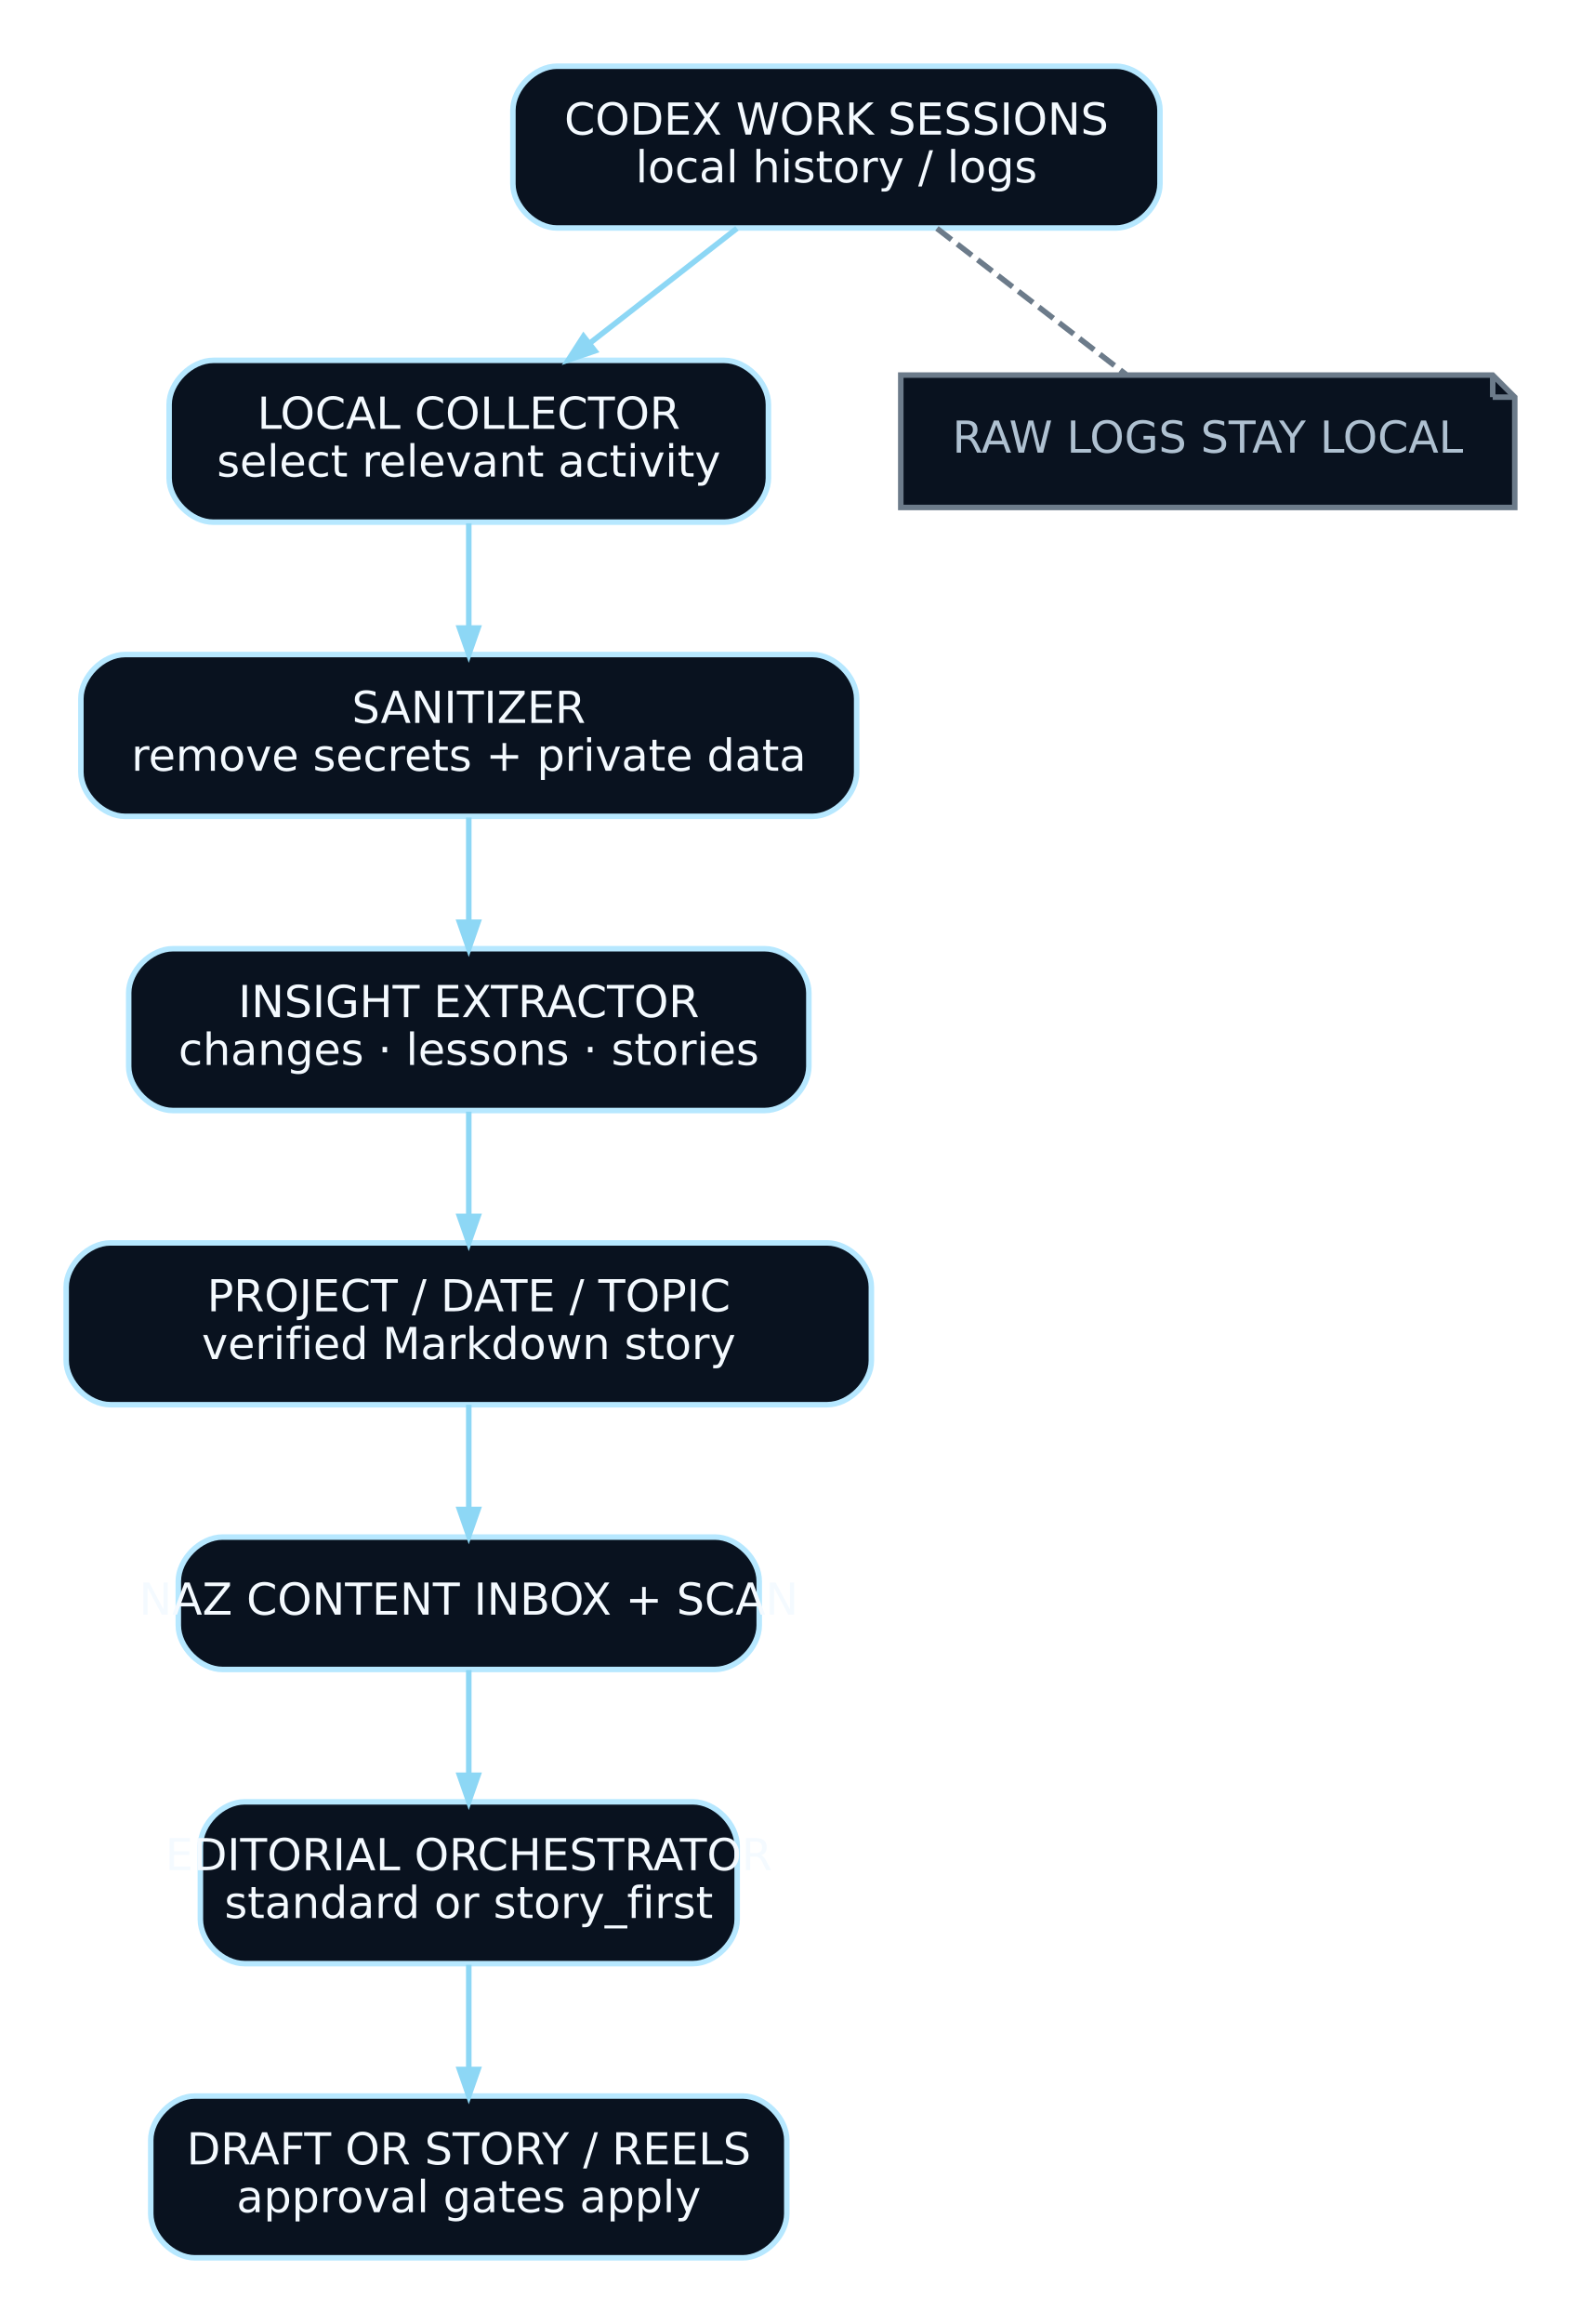
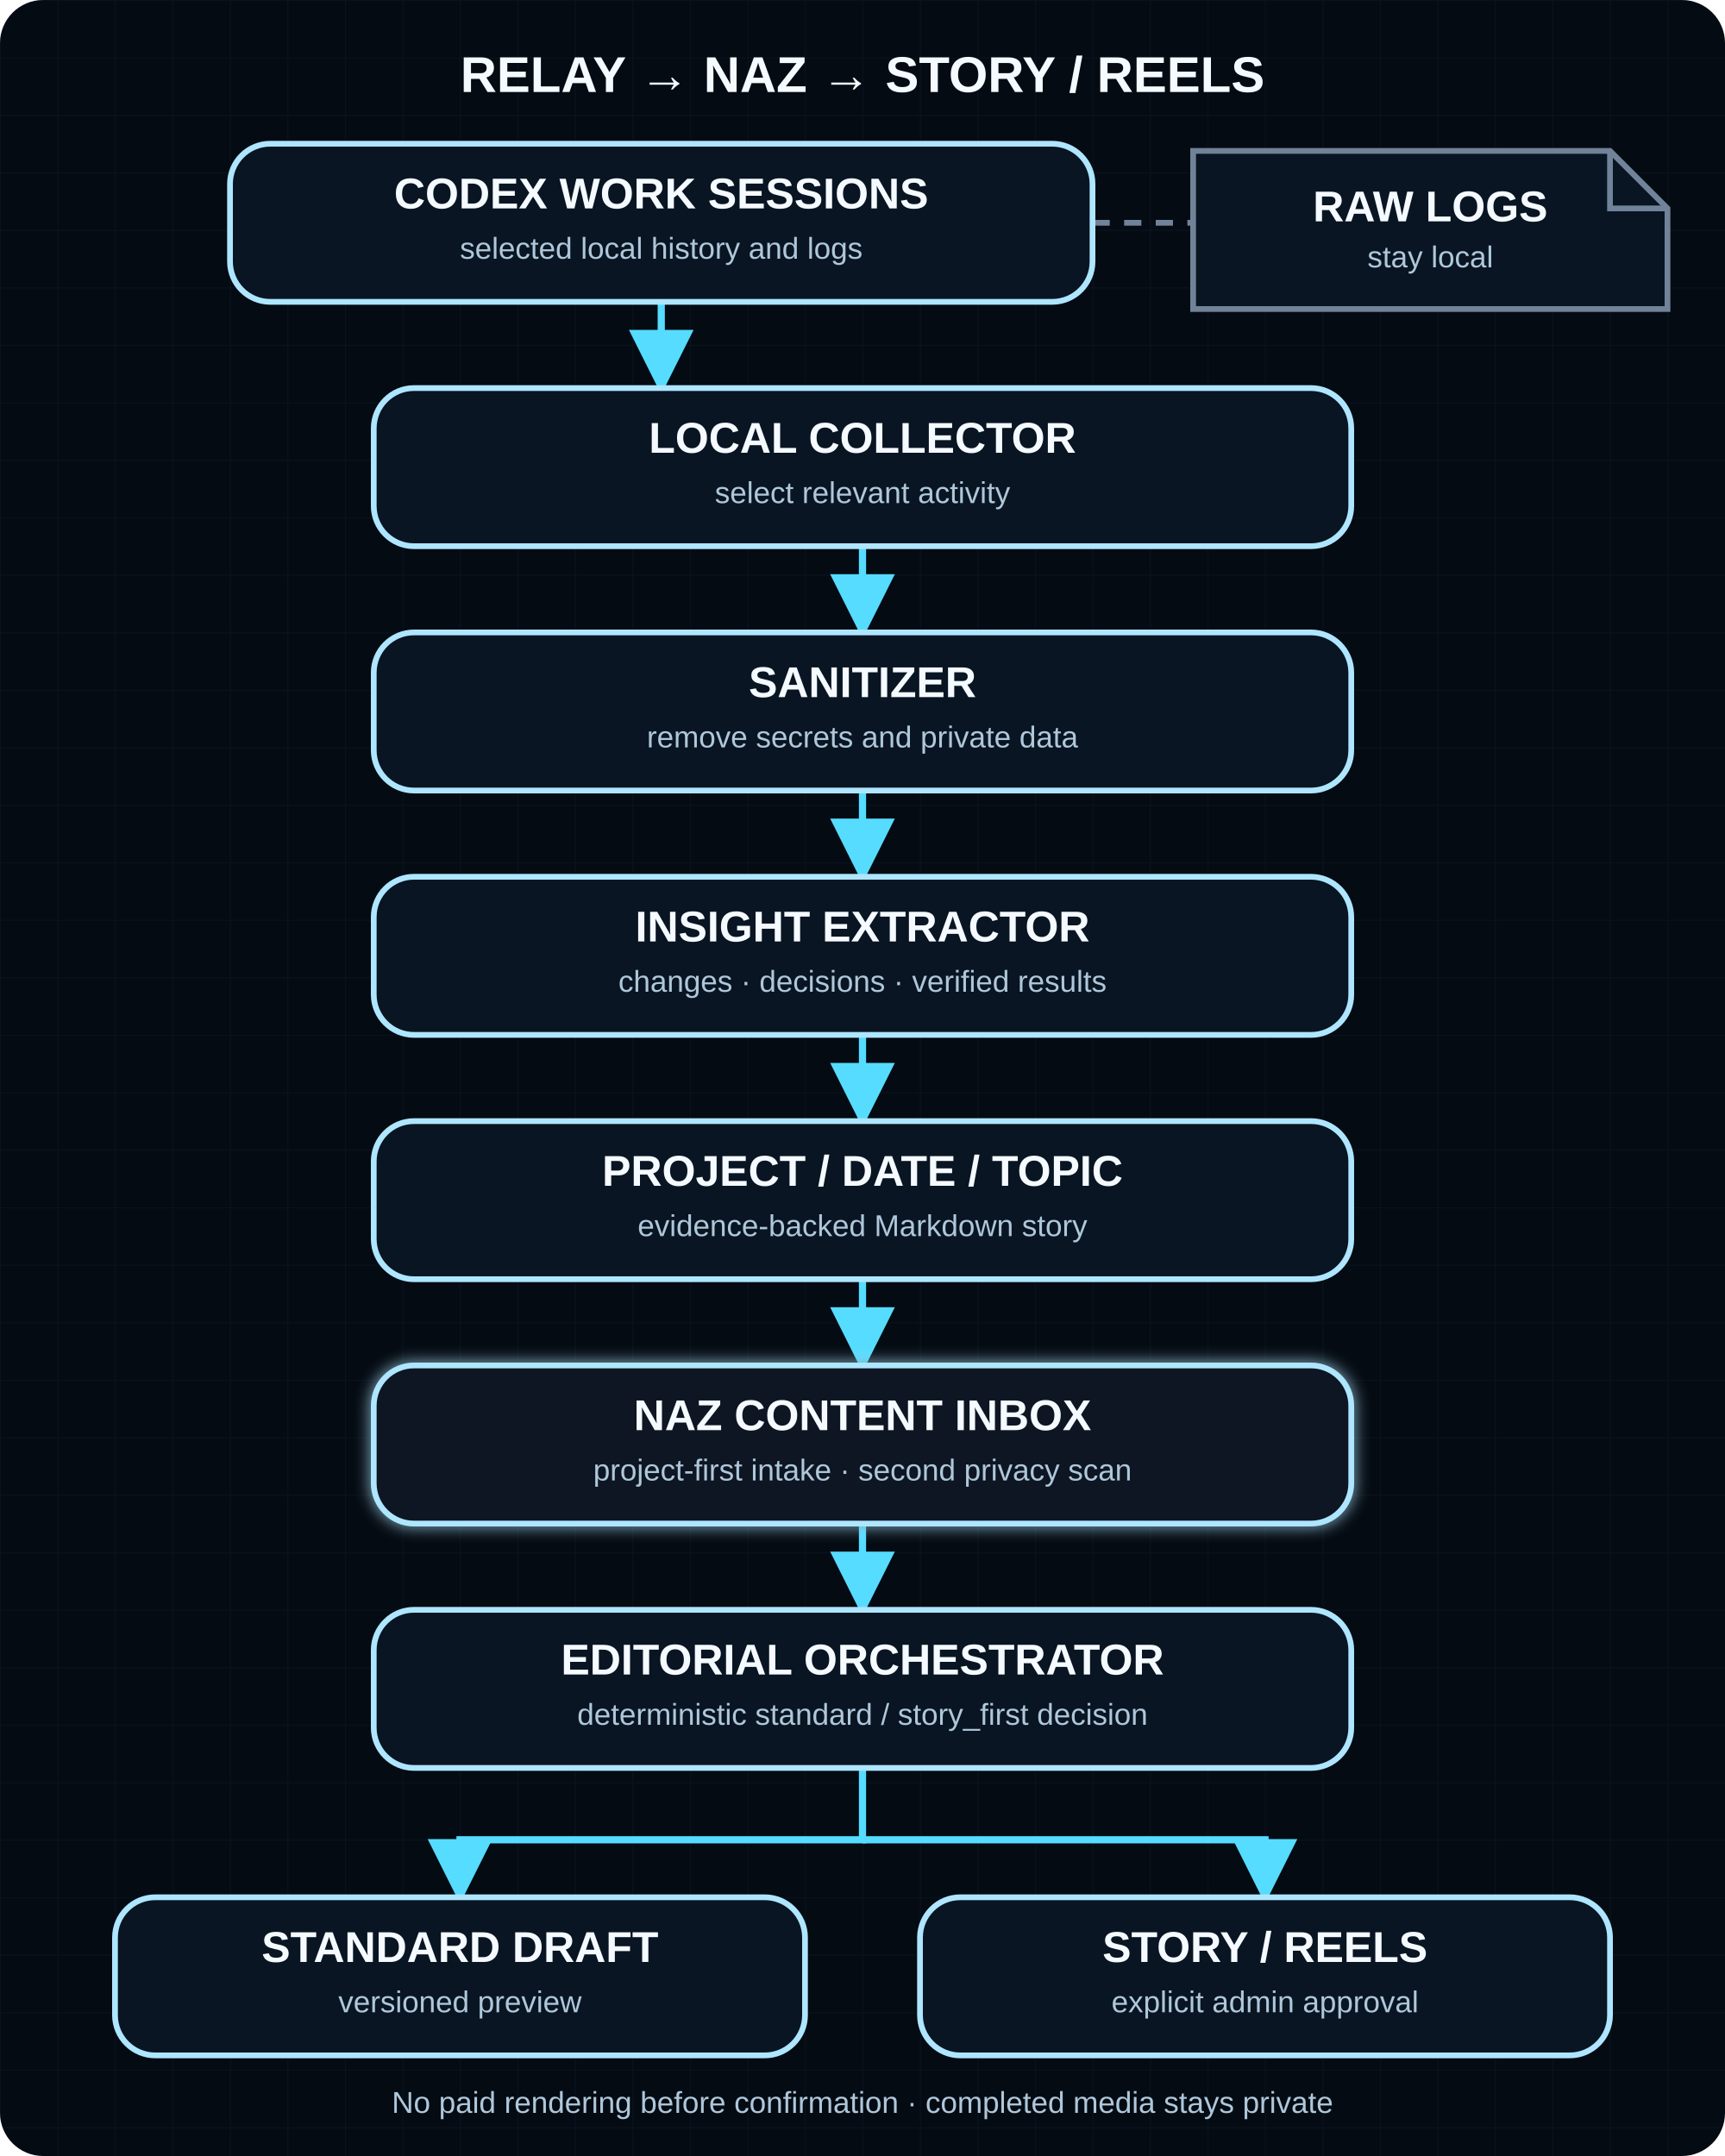
- <svg xmlns="http://www.w3.org/2000/svg" width="430pt" height="632pt" viewBox="0.00 0.00 430.00 632.00">
-   <g id="graph0" class="graph" transform="scale(1 1) rotate(0) translate(18 614)">
-     <g id="node1" class="node">
-       <path fill="#09121f" stroke="#b7e8ff" stroke-width="1.5" d="M285.5,-596C285.5,-596 133.5,-596 133.5,-596 127.5,-596 121.5,-590 121.5,-584 121.5,-584 121.5,-564 121.5,-564 121.5,-558 127.5,-552 133.5,-552 133.5,-552 285.5,-552 285.5,-552 291.5,-552 297.5,-558 297.5,-564 297.5,-564 297.5,-584 297.5,-584 297.5,-590 291.5,-596 285.5,-596" />
-       <text text-anchor="middle" x="209.5" y="-577.4" font-family="DejaVu Sans" font-size="12.00" fill="#f4faff">CODEX WORK SESSIONS</text>
-       <text text-anchor="middle" x="209.5" y="-564.4" font-family="DejaVu Sans" font-size="12.00" fill="#f4faff">local history / logs</text>
-     </g>
-     <g id="node2" class="node">
-       <path fill="#09121f" stroke="#b7e8ff" stroke-width="1.5" d="M179,-516C179,-516 40,-516 40,-516 34,-516 28,-510 28,-504 28,-504 28,-484 28,-484 28,-478 34,-472 40,-472 40,-472 179,-472 179,-472 185,-472 191,-478 191,-484 191,-484 191,-504 191,-504 191,-510 185,-516 179,-516" />
-       <text text-anchor="middle" x="109.5" y="-497.4" font-family="DejaVu Sans" font-size="12.00" fill="#f4faff">LOCAL COLLECTOR</text>
-       <text text-anchor="middle" x="109.5" y="-484.4" font-family="DejaVu Sans" font-size="12.00" fill="#f4faff">select relevant activity</text>
-     </g>
-     <g id="edge1" class="edge">
-       <path fill="none" stroke="#8dd7f5" stroke-width="1.5" d="M182.44,-551.89C170.1,-542.27 155.38,-530.79 142.41,-520.67" />
-       <polygon fill="#8dd7f5" stroke="#8dd7f5" stroke-width="1.5" points="143.81,-518.57 136.58,-516.12 140.71,-522.54 143.81,-518.57" />
-     </g>
-     <g id="node9" class="node">
-       <polygon fill="#09121f" stroke="#6c7b8a" stroke-width="1.5" points="388,-512 227,-512 227,-476 394,-476 394,-506 388,-512" />
-       <polyline fill="none" stroke="#6c7b8a" stroke-width="1.5" points="388,-512 388,-506 " />
-       <polyline fill="none" stroke="#6c7b8a" stroke-width="1.5" points="394,-506 388,-506 " />
-       <text text-anchor="middle" x="310.5" y="-490.9" font-family="DejaVu Sans" font-size="12.00" fill="#afc1d1">RAW LOGS STAY LOCAL</text>
-     </g>
-     <g id="edge8" class="edge">
-       <path fill="none" stroke="#6c7b8a" stroke-width="1.5" stroke-dasharray="5,2" d="M236.83,-551.89C252.96,-539.44 273.1,-523.88 288.25,-512.18" />
-     </g>
-     <g id="node3" class="node">
-       <path fill="#09121f" stroke="#b7e8ff" stroke-width="1.5" d="M203,-436C203,-436 16,-436 16,-436 10,-436 4,-430 4,-424 4,-424 4,-404 4,-404 4,-398 10,-392 16,-392 16,-392 203,-392 203,-392 209,-392 215,-398 215,-404 215,-404 215,-424 215,-424 215,-430 209,-436 203,-436" />
-       <text text-anchor="middle" x="109.5" y="-417.4" font-family="DejaVu Sans" font-size="12.00" fill="#f4faff">SANITIZER</text>
-       <text text-anchor="middle" x="109.5" y="-404.4" font-family="DejaVu Sans" font-size="12.00" fill="#f4faff">remove secrets + private data</text>
-     </g>
-     <g id="edge2" class="edge">
-       <path fill="none" stroke="#8dd7f5" stroke-width="1.5" d="M109.5,-471.69C109.5,-462.93 109.5,-452.67 109.5,-443.3" />
-       <polygon fill="#8dd7f5" stroke="#8dd7f5" stroke-width="1.5" points="112.02,-443.22 109.5,-436.02 106.98,-443.22 112.02,-443.22" />
-     </g>
-     <g id="node4" class="node">
-       <path fill="#09121f" stroke="#b7e8ff" stroke-width="1.5" d="M190,-356C190,-356 29,-356 29,-356 23,-356 17,-350 17,-344 17,-344 17,-324 17,-324 17,-318 23,-312 29,-312 29,-312 190,-312 190,-312 196,-312 202,-318 202,-324 202,-324 202,-344 202,-344 202,-350 196,-356 190,-356" />
-       <text text-anchor="middle" x="109.5" y="-337.4" font-family="DejaVu Sans" font-size="12.00" fill="#f4faff">INSIGHT EXTRACTOR</text>
-       <text text-anchor="middle" x="109.5" y="-324.4" font-family="DejaVu Sans" font-size="12.00" fill="#f4faff">changes · lessons · stories</text>
-     </g>
-     <g id="edge3" class="edge">
-       <path fill="none" stroke="#8dd7f5" stroke-width="1.5" d="M109.5,-391.69C109.5,-382.93 109.5,-372.67 109.5,-363.3" />
-       <polygon fill="#8dd7f5" stroke="#8dd7f5" stroke-width="1.5" points="112.02,-363.22 109.5,-356.02 106.98,-363.22 112.02,-363.22" />
-     </g>
-     <g id="node5" class="node">
-       <path fill="#09121f" stroke="#b7e8ff" stroke-width="1.5" d="M207,-276C207,-276 12,-276 12,-276 6,-276 0,-270 0,-264 0,-264 0,-244 0,-244 0,-238 6,-232 12,-232 12,-232 207,-232 207,-232 213,-232 219,-238 219,-244 219,-244 219,-264 219,-264 219,-270 213,-276 207,-276" />
-       <text text-anchor="middle" x="109.5" y="-257.4" font-family="DejaVu Sans" font-size="12.00" fill="#f4faff">PROJECT / DATE / TOPIC</text>
-       <text text-anchor="middle" x="109.5" y="-244.4" font-family="DejaVu Sans" font-size="12.00" fill="#f4faff">verified Markdown story</text>
-     </g>
-     <g id="edge4" class="edge">
-       <path fill="none" stroke="#8dd7f5" stroke-width="1.5" d="M109.5,-311.69C109.5,-302.93 109.5,-292.67 109.5,-283.3" />
-       <polygon fill="#8dd7f5" stroke="#8dd7f5" stroke-width="1.5" points="112.02,-283.22 109.5,-276.02 106.98,-283.22 112.02,-283.22" />
-     </g>
-     <g id="node6" class="node">
-       <path fill="#09121f" stroke="#b7e8ff" stroke-width="1.5" d="M176.5,-196C176.5,-196 42.5,-196 42.5,-196 36.5,-196 30.5,-190 30.5,-184 30.5,-184 30.5,-172 30.5,-172 30.5,-166 36.5,-160 42.5,-160 42.5,-160 176.5,-160 176.5,-160 182.5,-160 188.5,-166 188.5,-172 188.5,-172 188.5,-184 188.5,-184 188.5,-190 182.5,-196 176.5,-196" />
-       <text text-anchor="middle" x="109.5" y="-174.9" font-family="DejaVu Sans" font-size="12.00" fill="#f4faff">NAZ CONTENT INBOX + SCAN</text>
-     </g>
-     <g id="edge5" class="edge">
-       <path fill="none" stroke="#8dd7f5" stroke-width="1.5" d="M109.5,-231.99C109.5,-223.18 109.5,-212.87 109.5,-203.69" />
-       <polygon fill="#8dd7f5" stroke="#8dd7f5" stroke-width="1.5" points="112.02,-203.51 109.5,-196.31 106.98,-203.51 112.02,-203.51" />
-     </g>
-     <g id="node7" class="node">
-       <path fill="#09121f" stroke="#b7e8ff" stroke-width="1.5" d="M170.5,-124C170.5,-124 48.5,-124 48.5,-124 42.5,-124 36.5,-118 36.5,-112 36.5,-112 36.5,-92 36.5,-92 36.5,-86 42.5,-80 48.5,-80 48.5,-80 170.5,-80 170.5,-80 176.5,-80 182.5,-86 182.5,-92 182.5,-92 182.5,-112 182.5,-112 182.5,-118 176.5,-124 170.5,-124" />
-       <text text-anchor="middle" x="109.5" y="-105.4" font-family="DejaVu Sans" font-size="12.00" fill="#f4faff">EDITORIAL ORCHESTRATOR</text>
-       <text text-anchor="middle" x="109.5" y="-92.4" font-family="DejaVu Sans" font-size="12.00" fill="#f4faff">standard or story_first</text>
-     </g>
-     <g id="edge6" class="edge">
-       <path fill="none" stroke="#8dd7f5" stroke-width="1.5" d="M109.5,-159.84C109.5,-151.41 109.5,-141.04 109.5,-131.48" />
-       <polygon fill="#8dd7f5" stroke="#8dd7f5" stroke-width="1.5" points="112.02,-131.23 109.5,-124.03 106.98,-131.23 112.02,-131.23" />
-     </g>
-     <g id="node8" class="node">
-       <path fill="#09121f" stroke="#b7e8ff" stroke-width="1.5" d="M184,-44C184,-44 35,-44 35,-44 29,-44 23,-38 23,-32 23,-32 23,-12 23,-12 23,-6 29,0 35,0 35,0 184,0 184,0 190,0 196,-6 196,-12 196,-12 196,-32 196,-32 196,-38 190,-44 184,-44" />
-       <text text-anchor="middle" x="109.5" y="-25.4" font-family="DejaVu Sans" font-size="12.00" fill="#f4faff">DRAFT OR STORY / REELS</text>
-       <text text-anchor="middle" x="109.5" y="-12.4" font-family="DejaVu Sans" font-size="12.00" fill="#f4faff">approval gates apply</text>
-     </g>
-     <g id="edge7" class="edge">
-       <path fill="none" stroke="#8dd7f5" stroke-width="1.5" d="M109.5,-79.69C109.5,-70.93 109.5,-60.67 109.5,-51.3" />
-       <polygon fill="#8dd7f5" stroke="#8dd7f5" stroke-width="1.5" points="112.02,-51.22 109.5,-44.02 106.98,-51.22 112.02,-51.22" />
-     </g>
-   </g>
+ <svg xmlns="http://www.w3.org/2000/svg" width="1200" height="1500" viewBox="0 0 1200 1500" role="img" aria-labelledby="title description">
+   <defs>
+     <pattern id="grid" width="40" height="40" patternUnits="userSpaceOnUse">
+       <path d="M 40 0 L 0 0 0 40" fill="none" stroke="#12304a" stroke-width="1" opacity="0.28" />
+     </pattern>
+     <filter id="glow" x="-25%" y="-25%" width="150%" height="150%">
+       <feGaussianBlur stdDeviation="5" result="blur" />
+       <feMerge>
+         <feMergeNode in="blur" />
+         <feMergeNode in="SourceGraphic" />
+       </feMerge>
+     </filter>
+     <marker id="arrow" viewBox="0 0 10 10" refX="9" refY="5" markerWidth="9" markerHeight="9" orient="auto">
+       <path d="M 0 0 L 10 5 L 0 10 z" fill="#55dcff" />
+     </marker>
+     <style>
+       .title { font: 700 35px "Segoe UI", Arial, sans-serif; fill: #f4faff; }
+       .label { font: 700 30px "Segoe UI", Arial, sans-serif; fill: #f4faff; }
+       .sub { font: 21px "Segoe UI", Arial, sans-serif; fill: #afc7da; }
+       .edge { fill: none; stroke: #55dcff; stroke-width: 5; marker-end: url(#arrow); }
+       .node { fill: #091522; stroke: #aee6ff; stroke-width: 4; }
+     </style>
+   </defs>
+   <rect width="1200" height="1500" rx="30" fill="#050b13" />
+   <rect width="1200" height="1500" rx="30" fill="url(#grid)" />
+   <text x="600" y="64" text-anchor="middle" class="title">RELAY → NAZ → STORY / REELS</text>
+   <path class="edge" d="M 460 210 L 460 270" />
+   <path d="M 760 155 H 830" fill="none" stroke="#718399" stroke-width="4" stroke-dasharray="12 10" />
+   <path class="edge" d="M 600 380 V 440" />
+   <path class="edge" d="M 600 550 V 610" />
+   <path class="edge" d="M 600 720 V 780" />
+   <path class="edge" d="M 600 890 V 950" />
+   <path class="edge" d="M 600 1060 V 1120" />
+   <path d="M 600 1230 V 1280 H 320 V 1320" class="edge" />
+   <path d="M 600 1280 H 880 V 1320" class="edge" />
+   <rect class="node" x="160" y="100" width="600" height="110" rx="28" />
+   <text x="460" y="145" text-anchor="middle" class="label">CODEX WORK SESSIONS</text>
+   <text x="460" y="180" text-anchor="middle" class="sub">selected local history and logs</text>
+   <path d="M 830 105 H 1120 L 1160 145 V 215 H 830 Z" fill="#091522" stroke="#718399" stroke-width="4" />
+   <path d="M 1120 105 V 145 H 1160" fill="none" stroke="#718399" stroke-width="4" />
+   <text x="995" y="154" text-anchor="middle" class="label" font-size="24">RAW LOGS</text>
+   <text x="995" y="186" text-anchor="middle" class="sub">stay local</text>
+   <rect class="node" x="260" y="270" width="680" height="110" rx="28" />
+   <text x="600" y="315" text-anchor="middle" class="label">LOCAL COLLECTOR</text>
+   <text x="600" y="350" text-anchor="middle" class="sub">select relevant activity</text>
+   <rect class="node" x="260" y="440" width="680" height="110" rx="28" />
+   <text x="600" y="485" text-anchor="middle" class="label">SANITIZER</text>
+   <text x="600" y="520" text-anchor="middle" class="sub">remove secrets and private data</text>
+   <rect class="node" x="260" y="610" width="680" height="110" rx="28" />
+   <text x="600" y="655" text-anchor="middle" class="label">INSIGHT EXTRACTOR</text>
+   <text x="600" y="690" text-anchor="middle" class="sub">changes · decisions · verified results</text>
+   <rect class="node" x="260" y="780" width="680" height="110" rx="28" />
+   <text x="600" y="825" text-anchor="middle" class="label">PROJECT / DATE / TOPIC</text>
+   <text x="600" y="860" text-anchor="middle" class="sub">evidence-backed Markdown story</text>
+   <rect class="node" x="260" y="950" width="680" height="110" rx="28" stroke="#00e5ff" filter="url(#glow)" />
+   <text x="600" y="995" text-anchor="middle" class="label">NAZ CONTENT INBOX</text>
+   <text x="600" y="1030" text-anchor="middle" class="sub">project-first intake · second privacy scan</text>
+   <rect class="node" x="260" y="1120" width="680" height="110" rx="28" stroke="#a88cff" />
+   <text x="600" y="1165" text-anchor="middle" class="label">EDITORIAL ORCHESTRATOR</text>
+   <text x="600" y="1200" text-anchor="middle" class="sub">deterministic standard / story_first decision</text>
+   <rect class="node" x="80" y="1320" width="480" height="110" rx="28" stroke="#52b8ff" />
+   <text x="320" y="1365" text-anchor="middle" class="label">STANDARD DRAFT</text>
+   <text x="320" y="1400" text-anchor="middle" class="sub">versioned preview</text>
+   <rect class="node" x="640" y="1320" width="480" height="110" rx="28" stroke="#be69ff" />
+   <text x="880" y="1365" text-anchor="middle" class="label">STORY / REELS</text>
+   <text x="880" y="1400" text-anchor="middle" class="sub">explicit admin approval</text>
+   <text x="600" y="1470" text-anchor="middle" class="sub">No paid rendering before confirmation · completed media stays private</text>
</svg>
